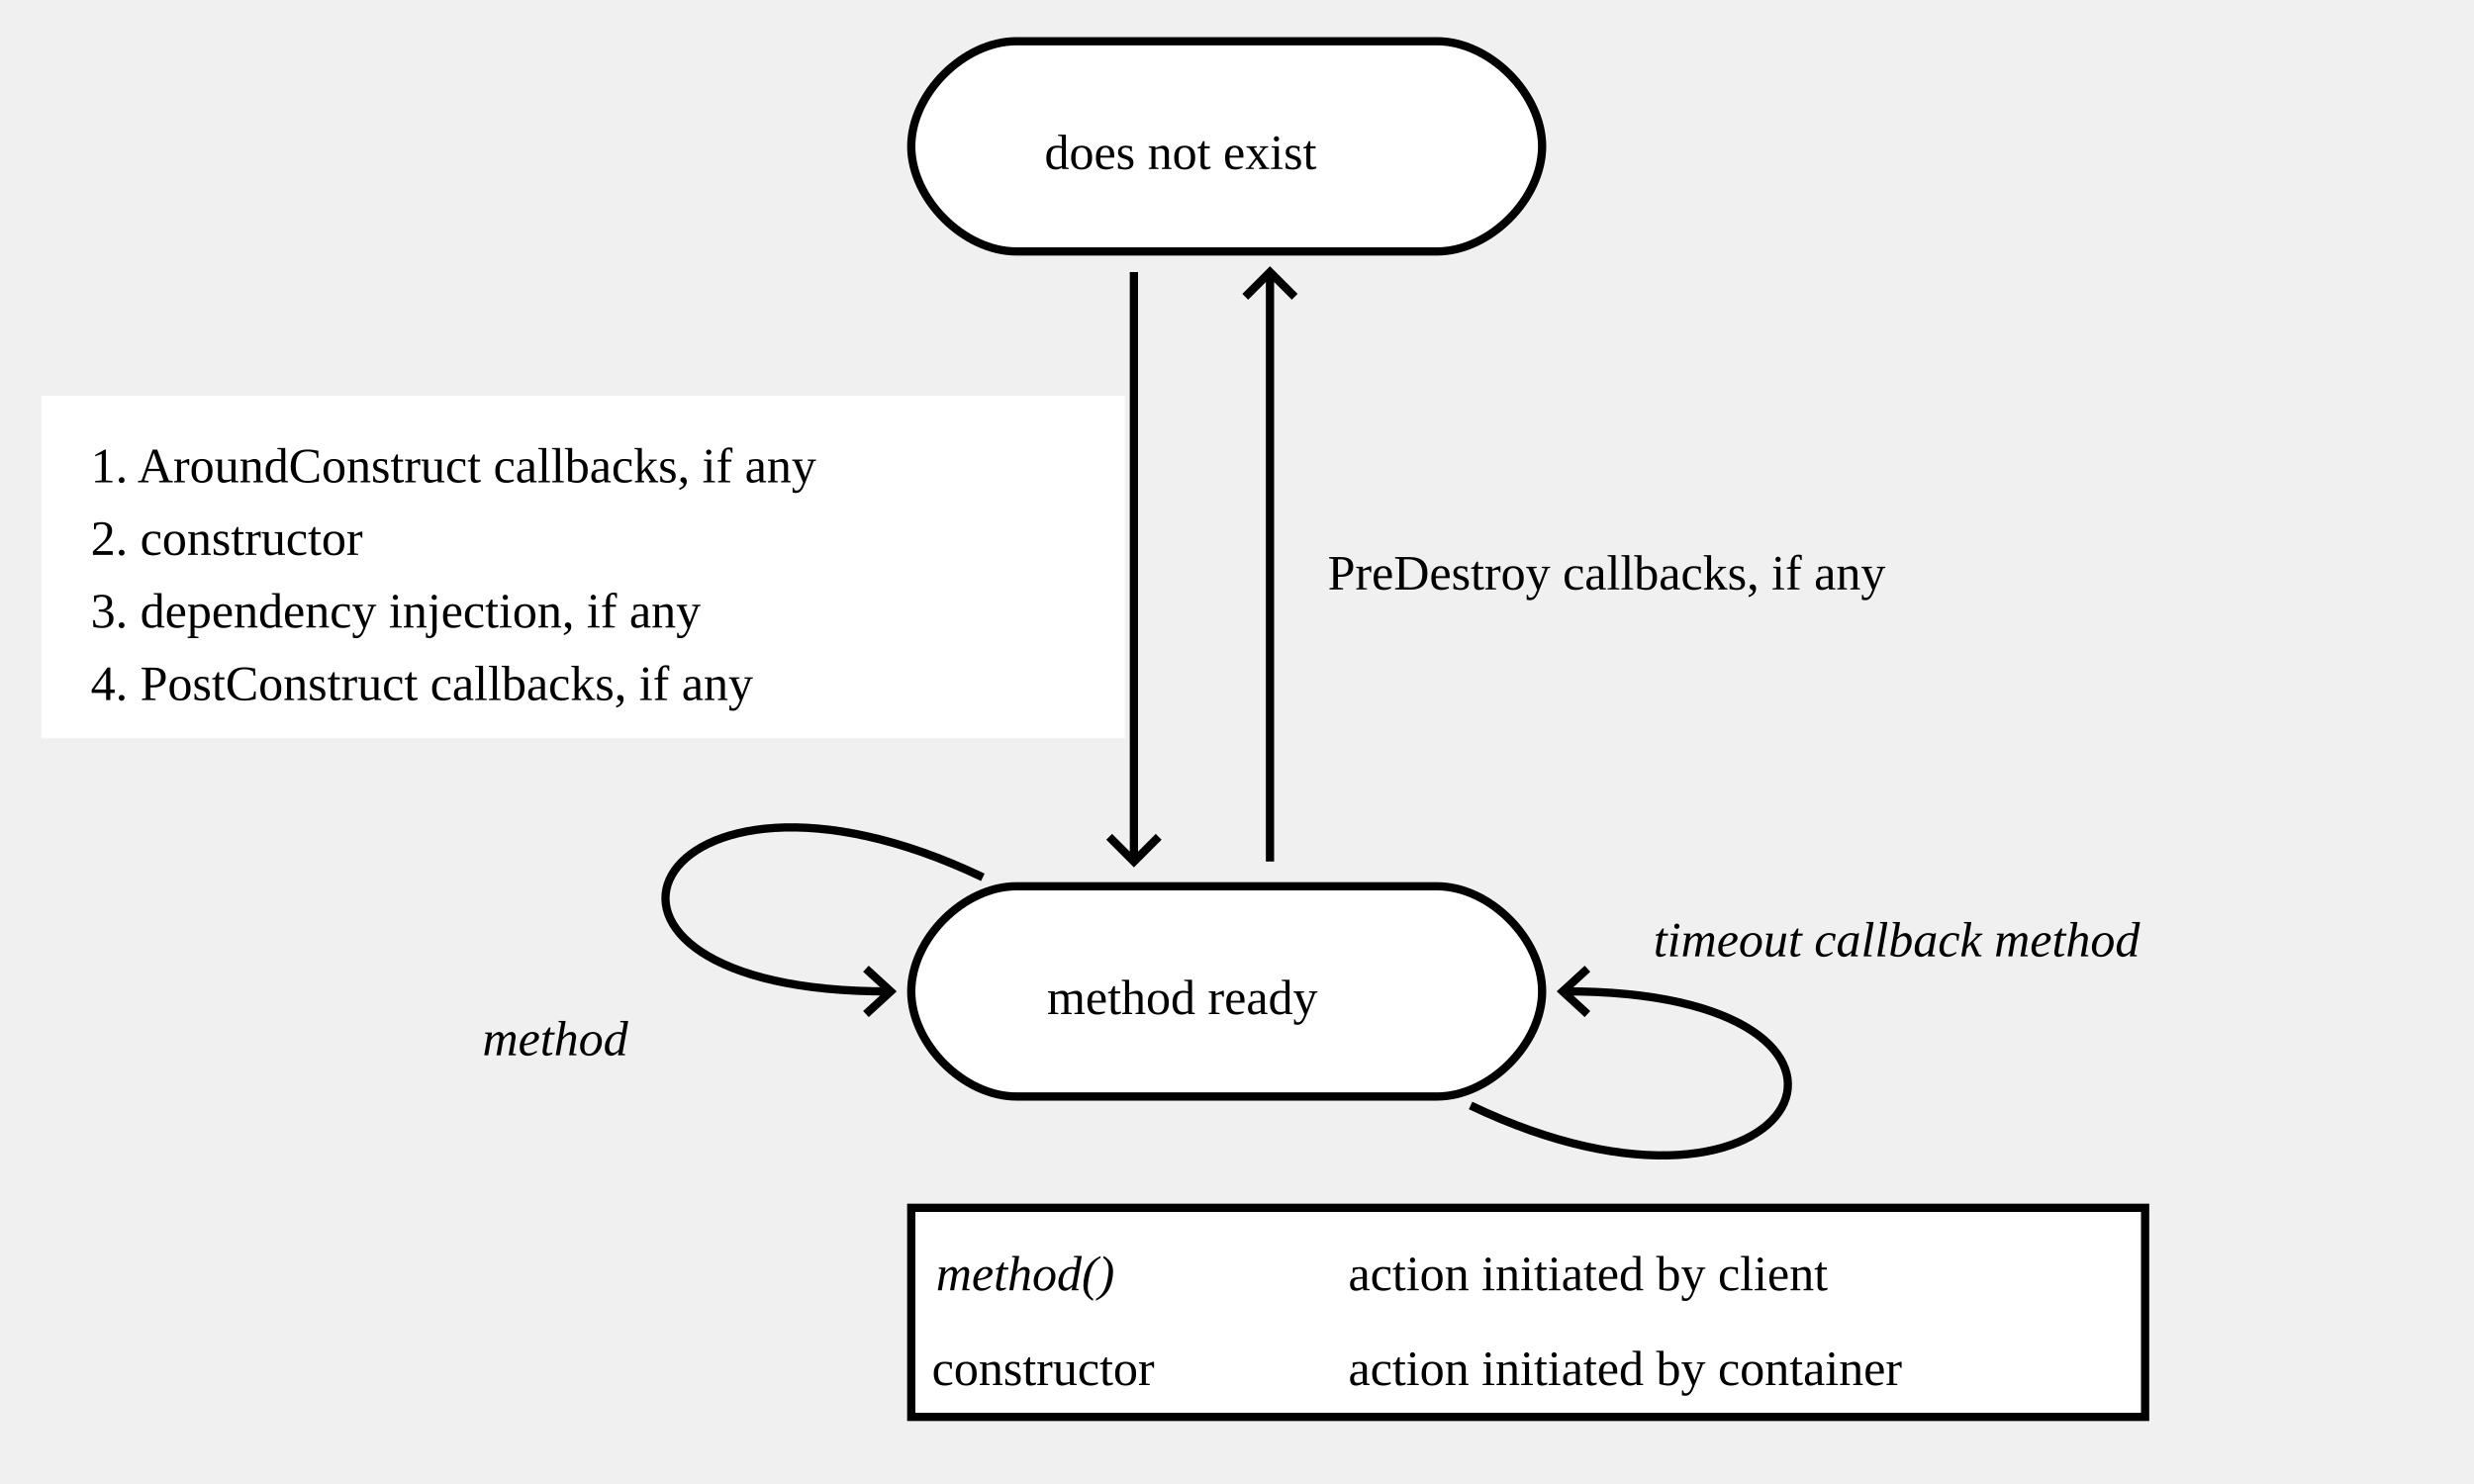
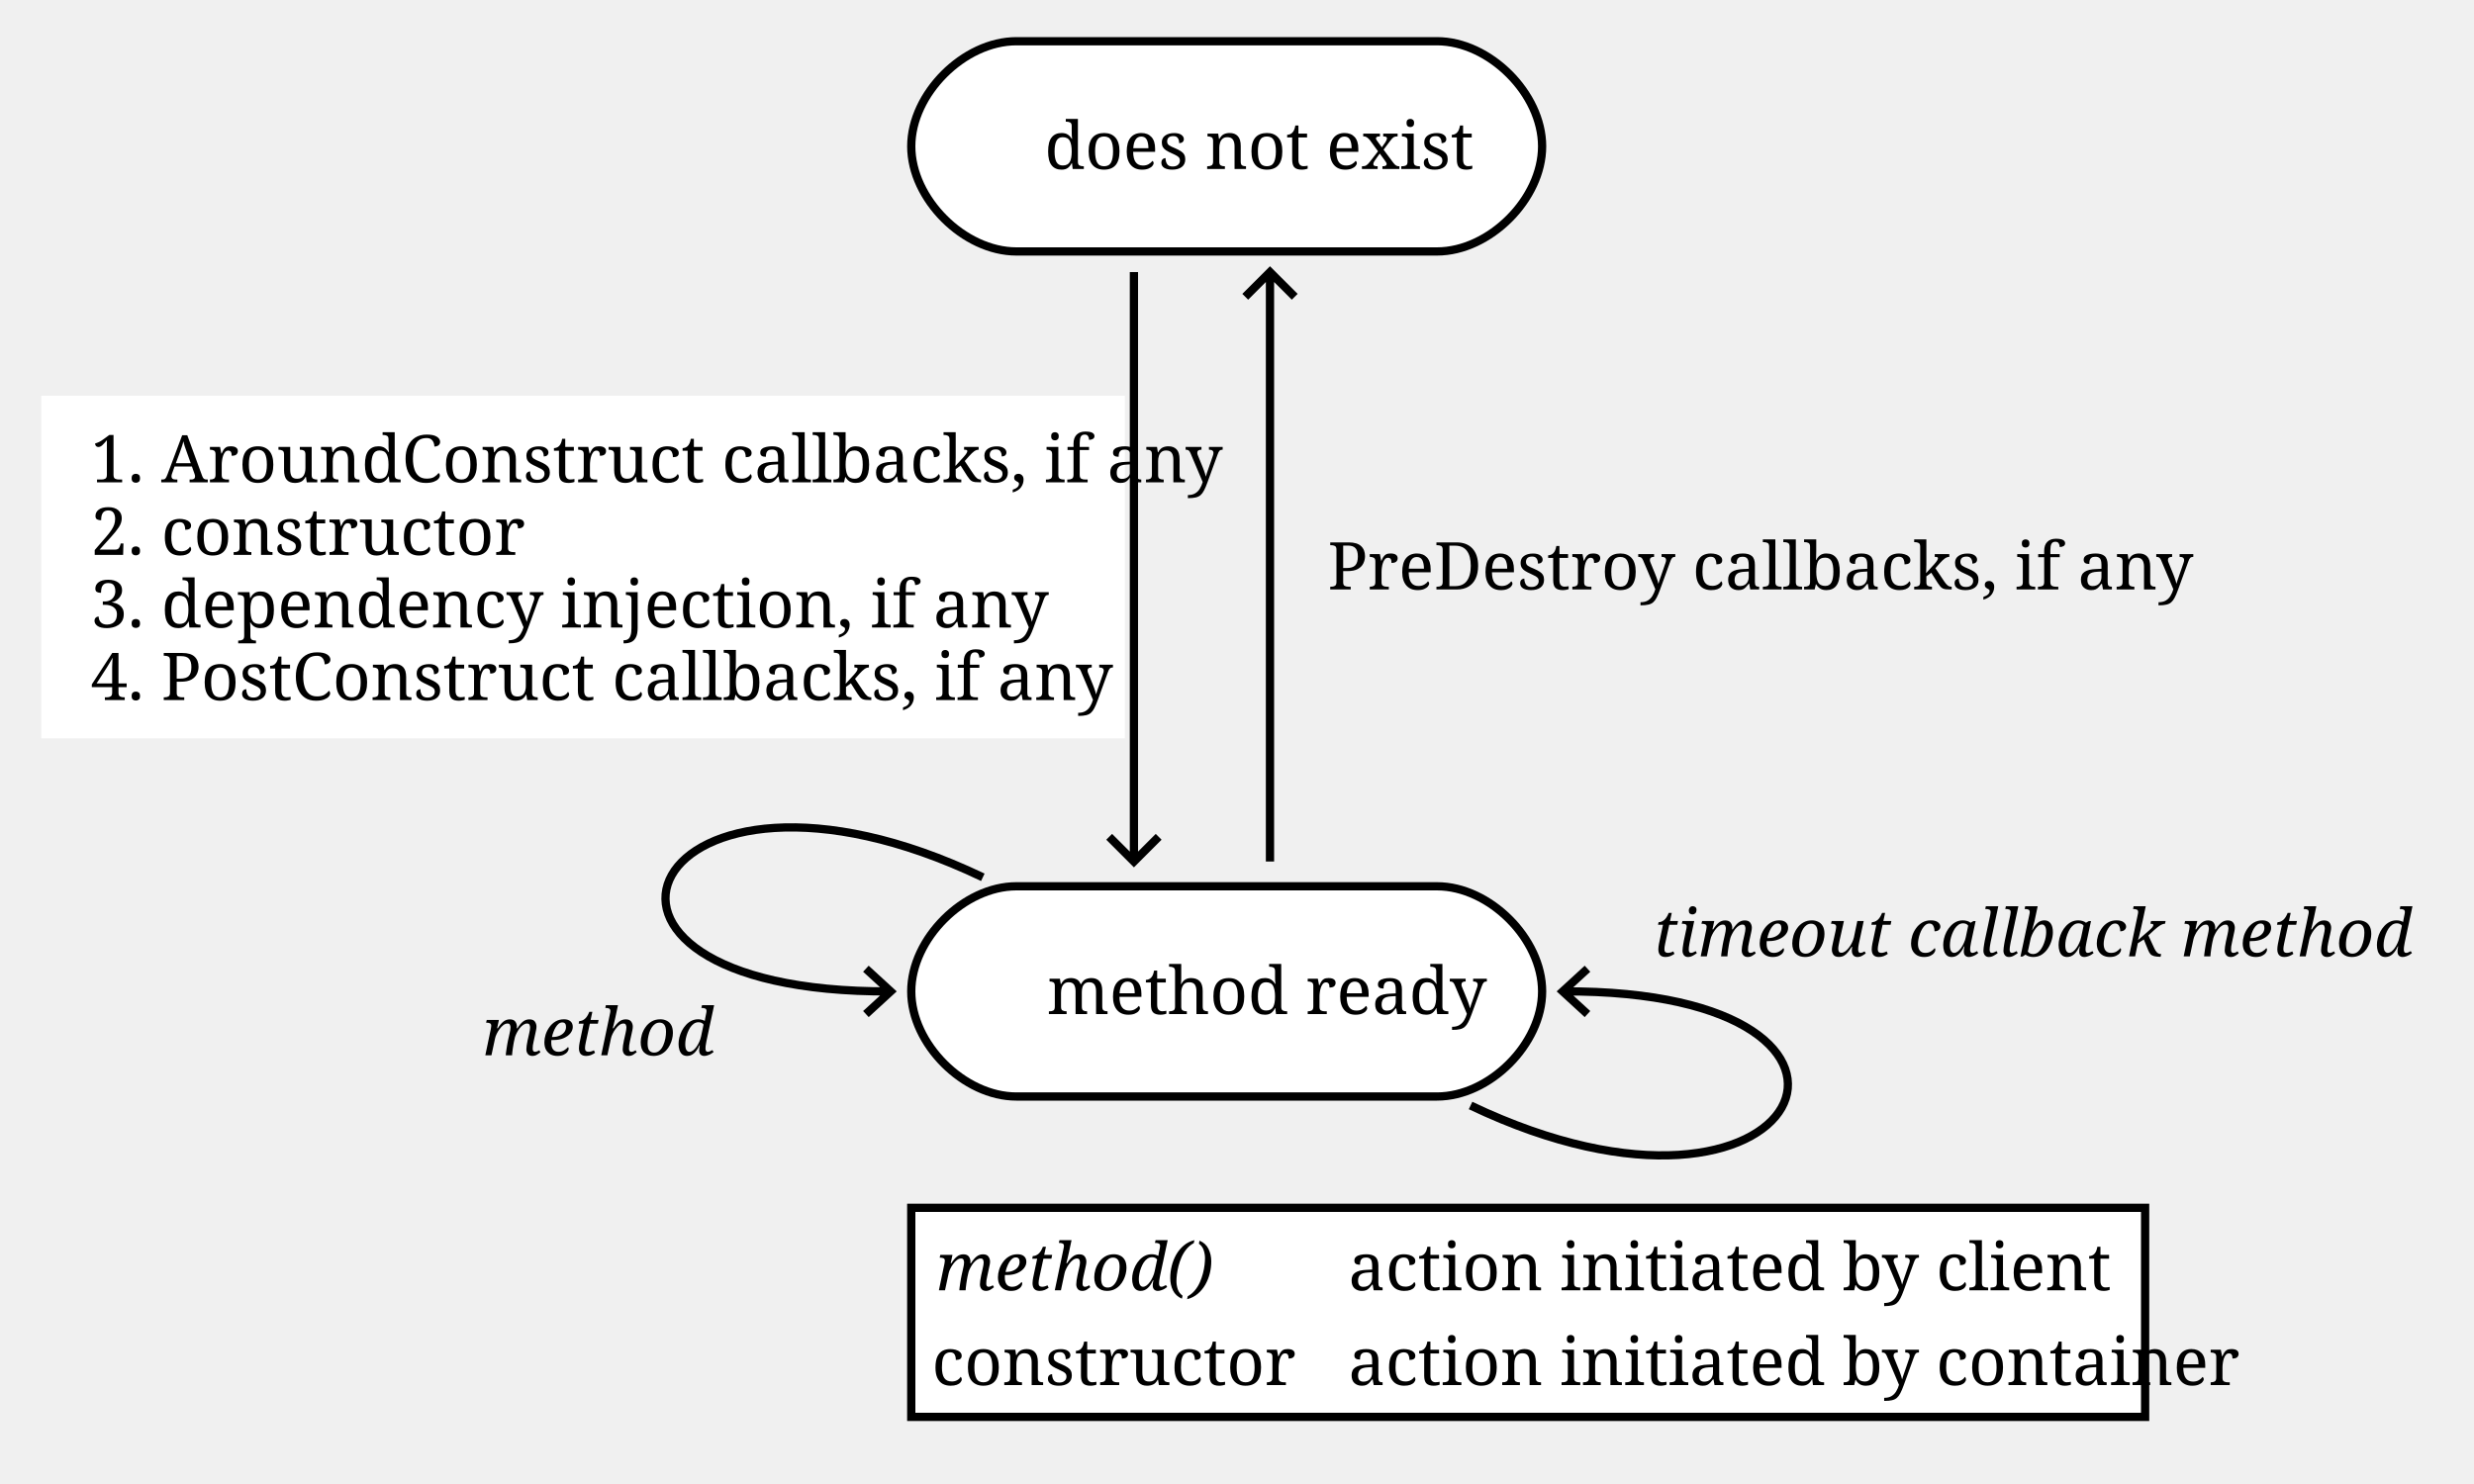
- <svg xmlns="http://www.w3.org/2000/svg" width="600" height="360">
+ <svg xmlns="http://www.w3.org/2000/svg" width="600" height="360" font-family="serif" font-size="16">
  <path fill="#fff" stroke="#000" stroke-width="2" d="M246.5 10h102c12.75 0 25.5 12.75 25.5 25.5S361.25 61 348.5 61h-102C233.75 61 221 48.25 221 35.5S233.75 10 246.5 10" />
  <text transform="translate(229 41)">
    <tspan x="24.32" y="0">does not exist</tspan>
  </text>
  <path fill="none" stroke="#000" stroke-width="2" d="M275 66v143m6-6l-6 6-6-6" />
  <path fill="#fff" d="M10 96h262.794v83.109H10z" />
  <text transform="translate(22 117)">
    <tspan x="0" y="0">1. AroundConstruct callbacks, if any</tspan>
    <tspan x="0" y="17.609">2. constructor</tspan>
    <tspan x="0" y="35.219">3. dependency injection, if any</tspan>
    <tspan x="0" y="52.828">4. PostConstruct callbacks, if any</tspan>
  </text>
  <path fill="#fff" stroke="#000" stroke-width="2" d="M246.5 215h102c12.75 0 25.5 12.75 25.5 25.5S361.25 266 348.5 266h-102c-12.75 0-25.5-12.75-25.5-25.5s12.75-25.5 25.5-25.5" />
  <text transform="translate(230 246)">
    <tspan x="23.93" y="0">method ready</tspan>
  </text>
  <path fill="none" stroke="#000" stroke-width="2" d="M238.357 212.822C157 174 126 241 216 240.5m-6-5.5l6 5.5-6 5.5" />
  <text font-style="italic" transform="translate(117 256)">
    <tspan x="0" y="0">method</tspan>
  </text>
  <path fill="none" stroke="#000" stroke-width="2" d="M356.643 268.178C438 307 469 240 379 240.5m6 5.5l-6-5.5 6-5.5" />
  <text font-style="italic" transform="translate(401 232)">
    <tspan x="0" y="0">timeout callback method</tspan>
  </text>
  <path fill="none" stroke="#000" stroke-width="2" d="M302 72l6-6 6 6m-6-6v143" />
  <text transform="translate(322 143)">
    <tspan x="0" y="0">PreDestroy callbacks, if any</tspan>
  </text>
  <path fill="#fff" stroke="#000" stroke-width="2" d="M221 293h299.24v50.72H221z" />
  <text font-style="italic" transform="translate(227 313)">
    <tspan x="0" y="0">method()</tspan>
  </text>
  <text transform="translate(226 336)">
    <tspan x="0" y="0">constructor</tspan>
  </text>
  <text transform="translate(327 313)">
    <tspan x="0" y="0">action initiated by client</tspan>
  </text>
  <text transform="translate(327 336)">
    <tspan x="0" y="0">action initiated by container</tspan>
  </text>
</svg>
